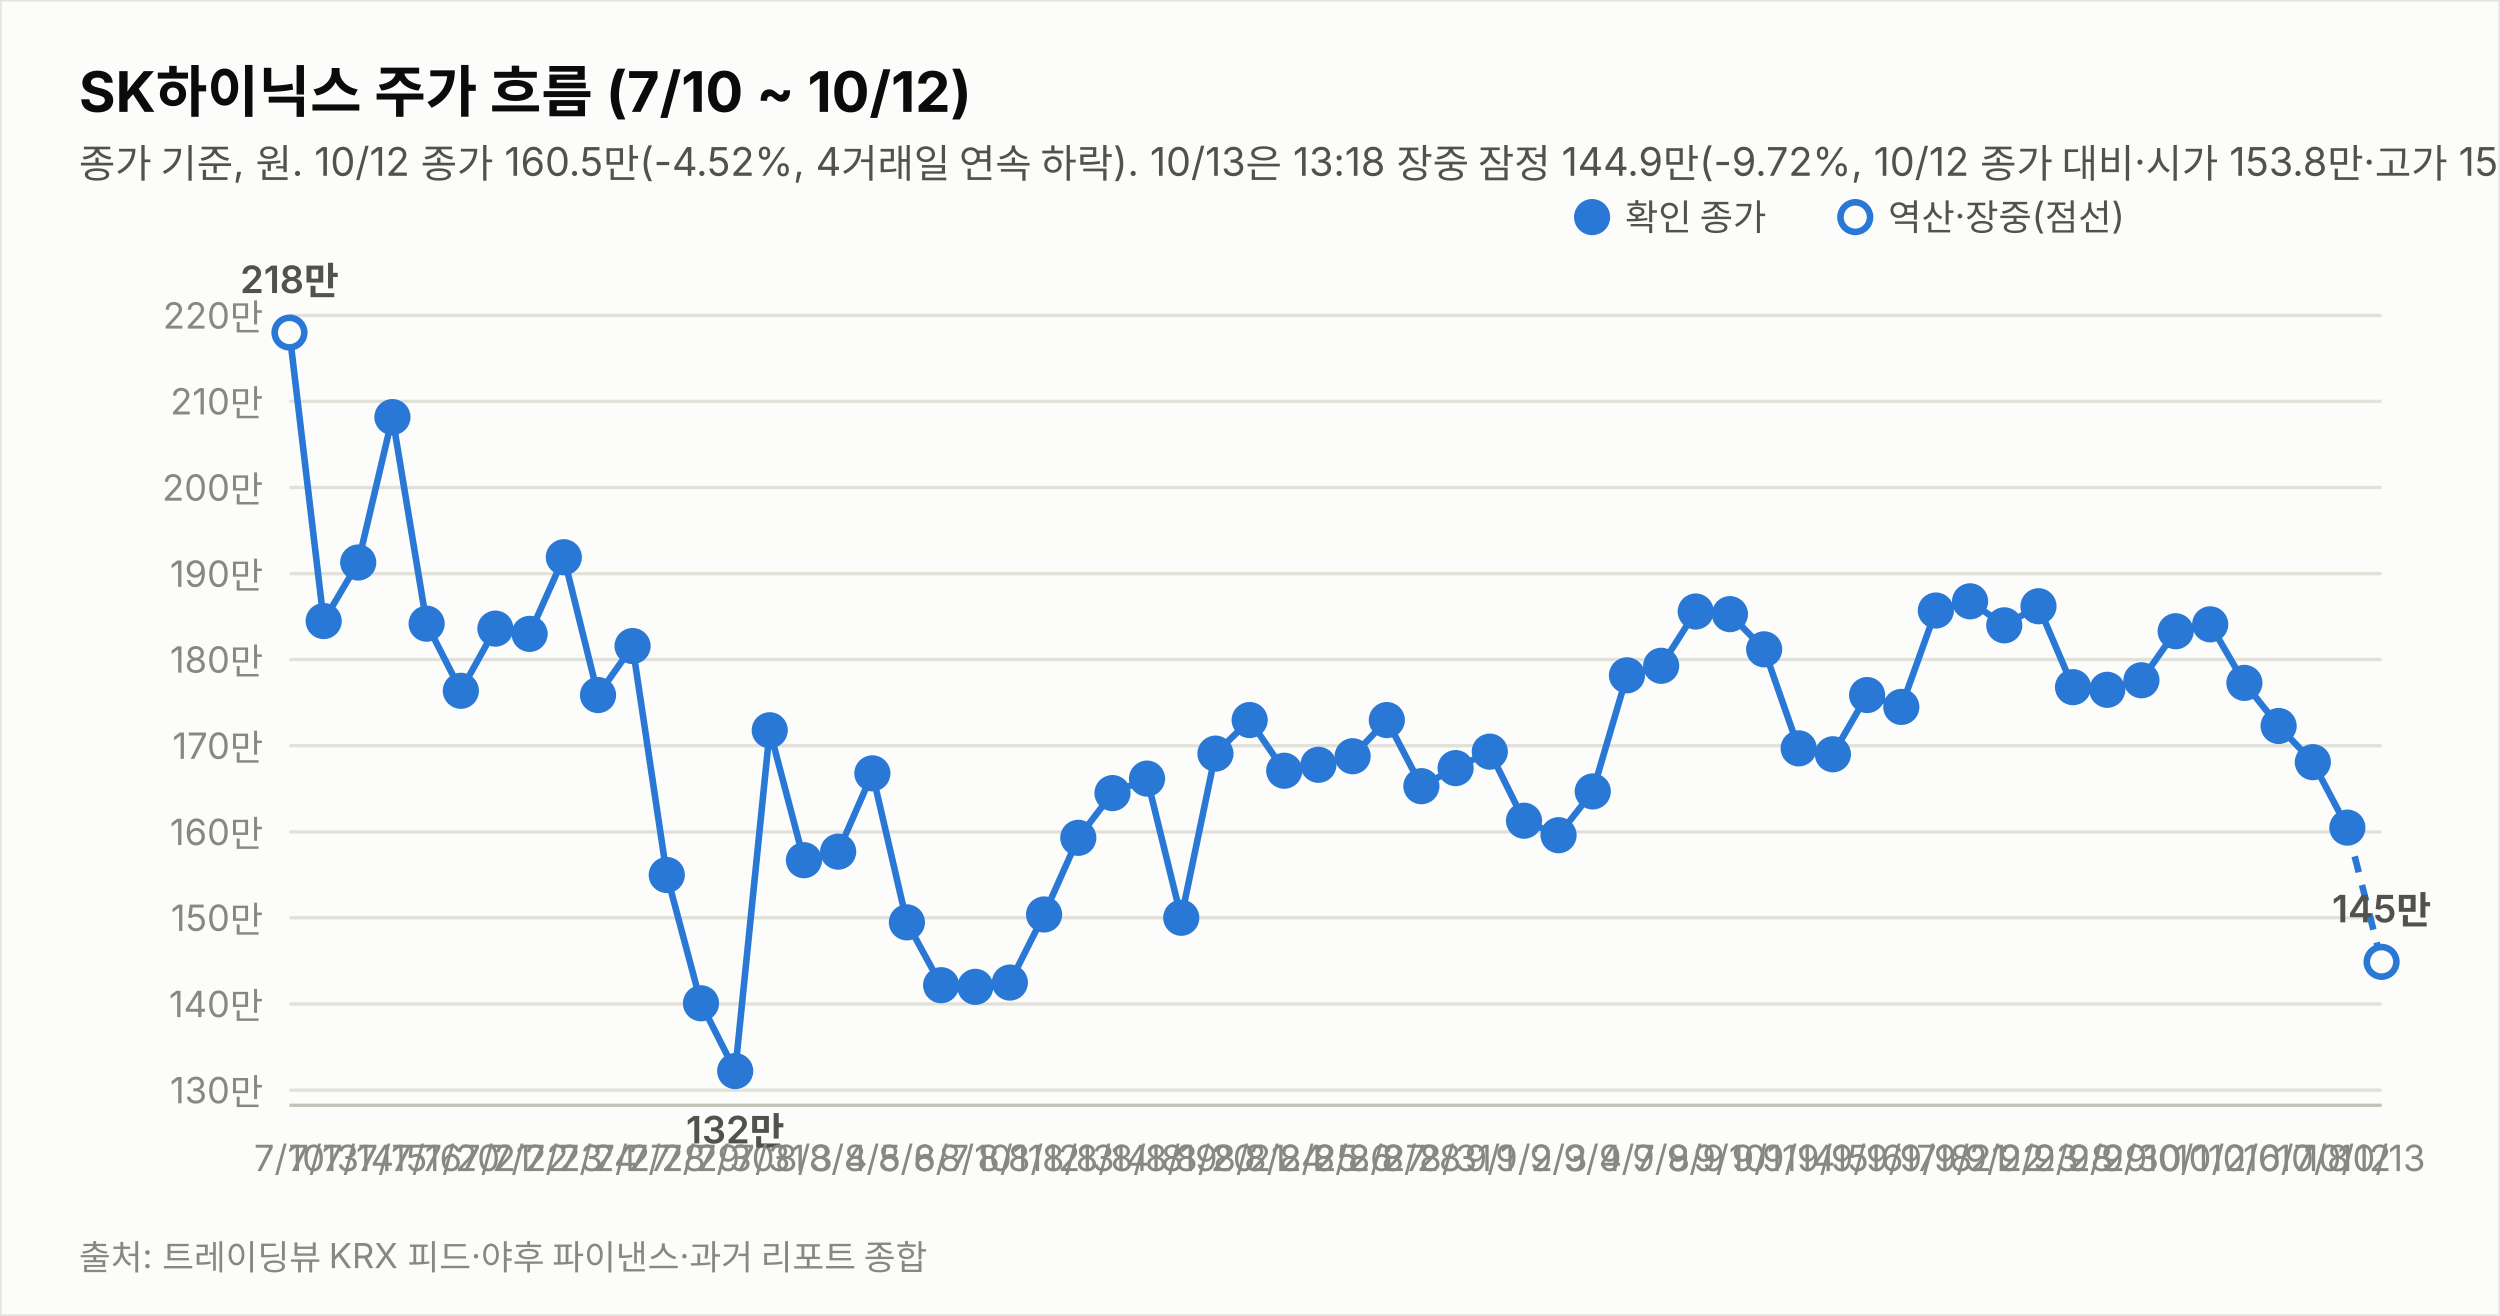
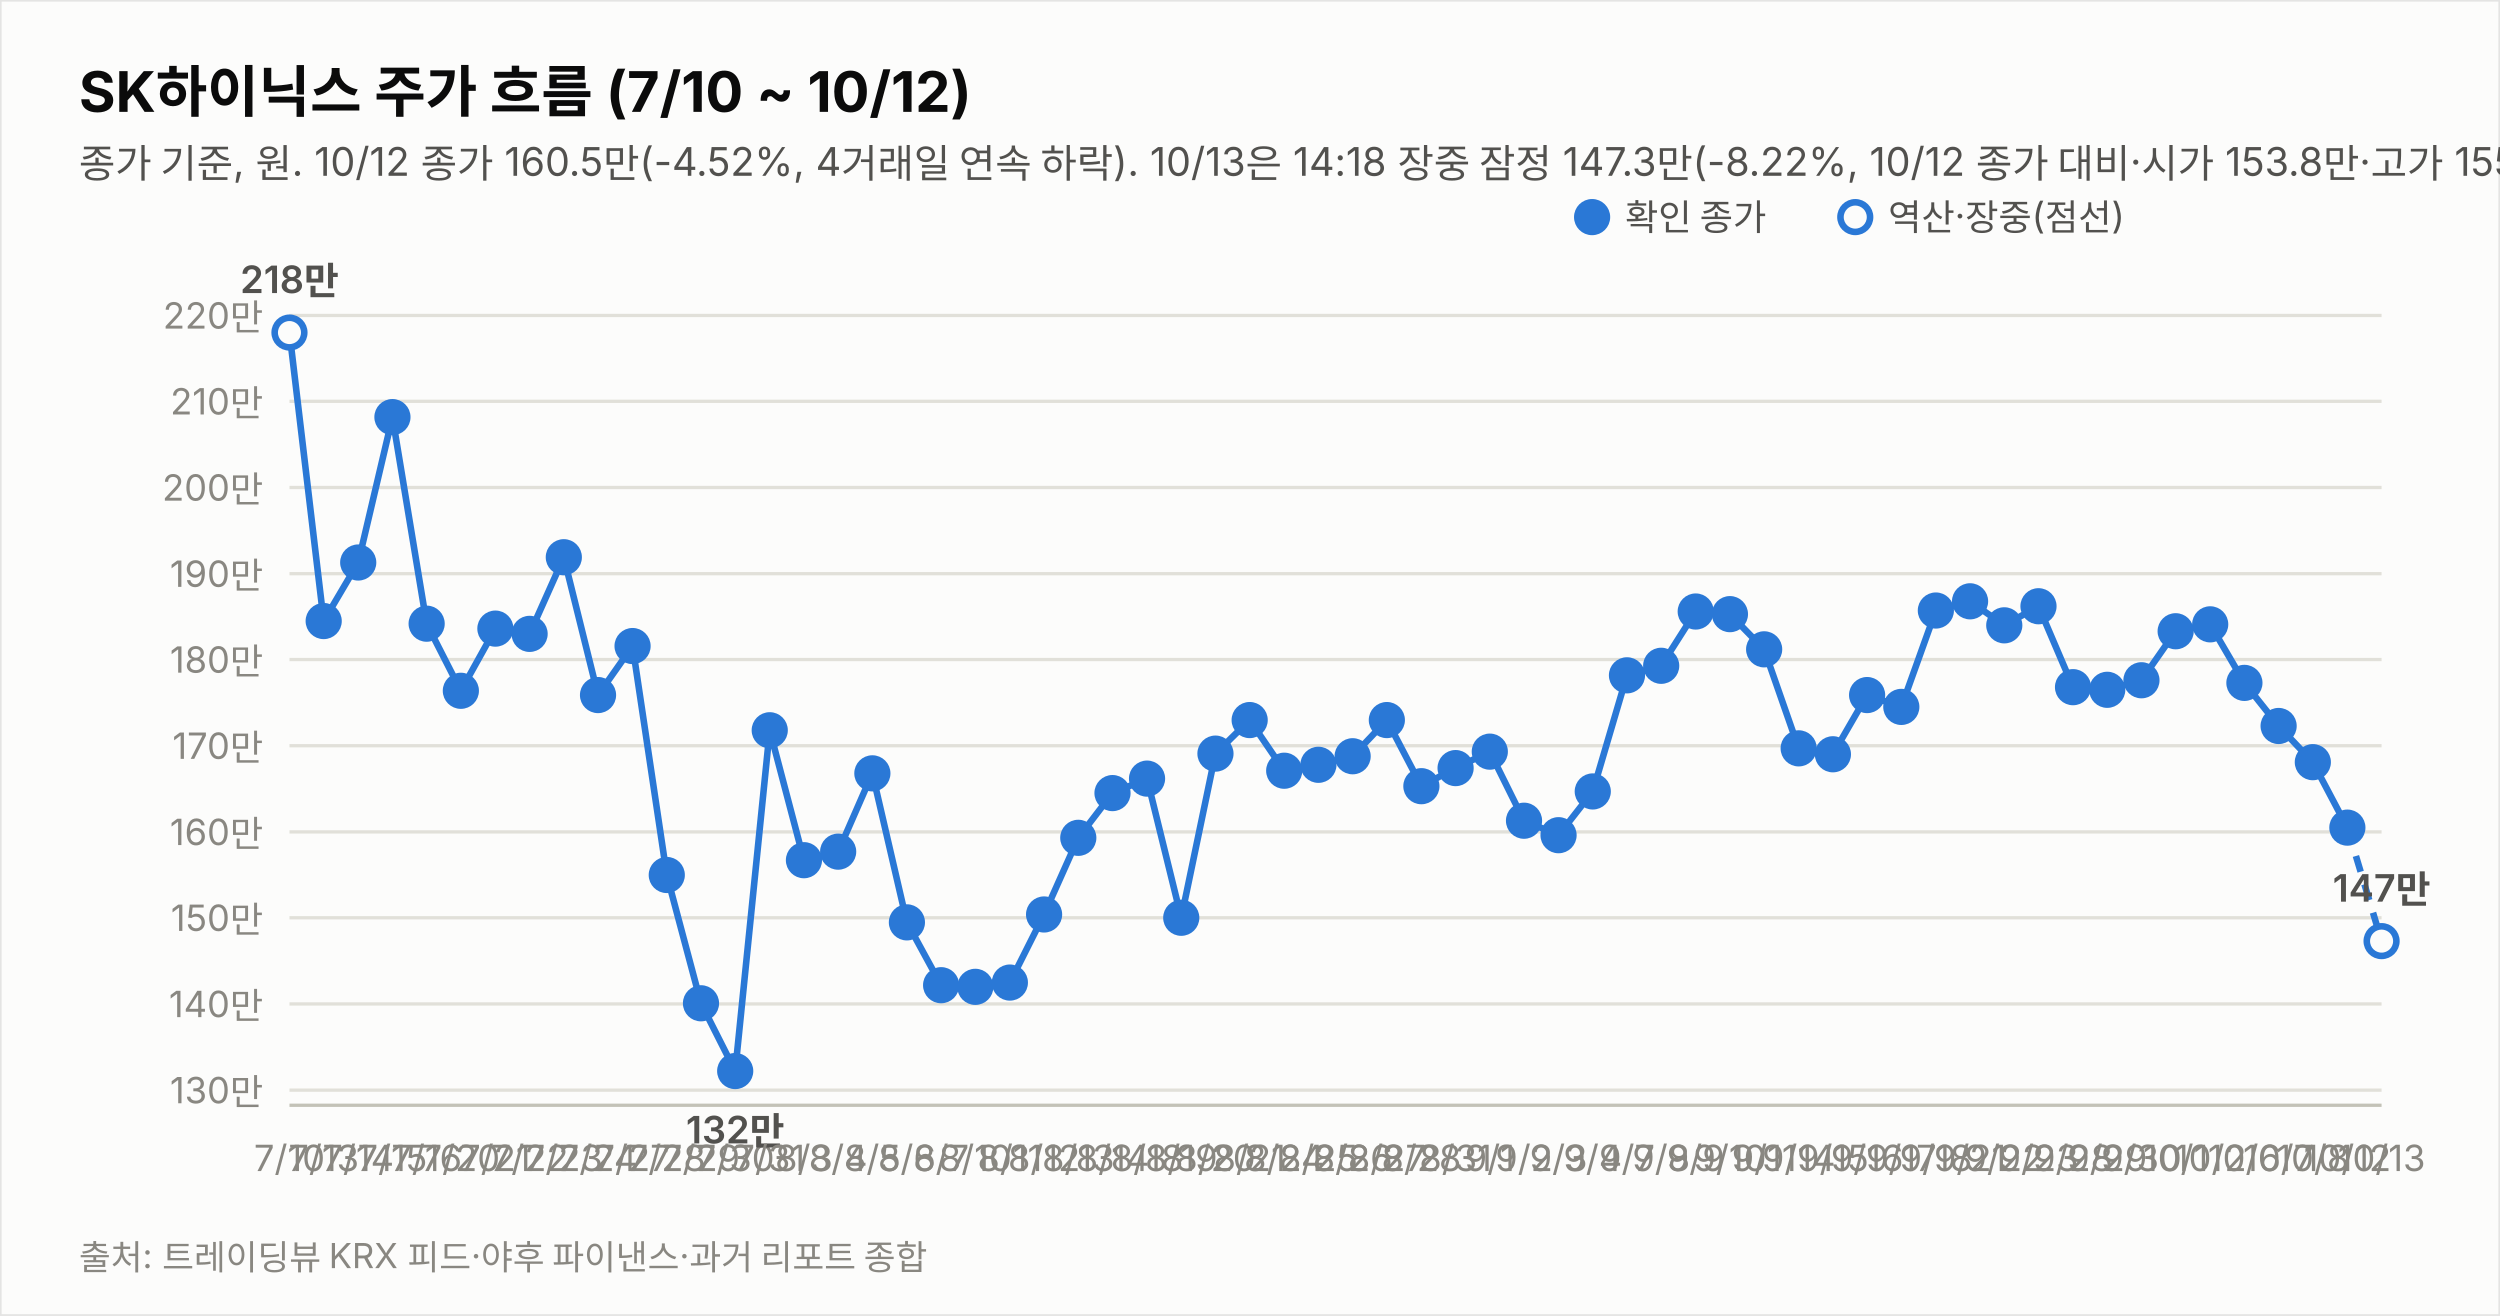
<svg xmlns="http://www.w3.org/2000/svg" width="760" height="400" viewBox="0 0 760 400" font-family="system-ui,-apple-system,&quot;Segoe UI&quot;,&quot;Malgun Gothic&quot;,&quot;Apple SD Gothic Neo&quot;,sans-serif">
  <rect width="760" height="400" fill="#fcfcfb" stroke="rgba(11,11,11,0.10)" />
  <text x="24" y="34" font-size="17" font-weight="700" fill="#0b0b0b">SK하이닉스 주가 흐름 (7/10 ~ 10/12)</text>
-   <text x="24" y="54" font-size="12" fill="#52514e">종가 기준, 원. 10/12 종가 160.5만(-4.52%, 4거래일 연속 하락). 10/13은 13:18 장중 잠정 144.9만(-9.72%, 10/12 종가 대비·시가 153.8만·고가 155.4만·저가 144.5만, 야후 20분 지연 시세). 지표는 10/13 13:18 잠정.</text>
+   <text x="24" y="54" font-size="12" fill="#52514e">종가 기준, 원. 10/12 종가 160.5만(-4.52%, 4거래일 연속 하락). 10/13은 14:18 장중 잠정 147.3만(-8.22%, 10/12 종가 대비·시가 153.8만·고가 155.4만·저가 143.1만, 야후 20분 지연 시세). 지표는 10/13 14:18 잠정.</text>
  <line x1="88" y1="331.4" x2="724" y2="331.4" stroke="#e1e0d9" stroke-width="1" />
  <text x="80" y="335.4" font-size="11" fill="#898781" text-anchor="end" style="font-variant-numeric:tabular-nums">130만</text>
  <line x1="88" y1="305.2" x2="724" y2="305.2" stroke="#e1e0d9" stroke-width="1" />
  <text x="80" y="309.2" font-size="11" fill="#898781" text-anchor="end" style="font-variant-numeric:tabular-nums">140만</text>
  <line x1="88" y1="279.0" x2="724" y2="279.0" stroke="#e1e0d9" stroke-width="1" />
  <text x="80" y="283.0" font-size="11" fill="#898781" text-anchor="end" style="font-variant-numeric:tabular-nums">150만</text>
  <line x1="88" y1="252.9" x2="724" y2="252.9" stroke="#e1e0d9" stroke-width="1" />
  <text x="80" y="256.9" font-size="11" fill="#898781" text-anchor="end" style="font-variant-numeric:tabular-nums">160만</text>
  <line x1="88" y1="226.7" x2="724" y2="226.7" stroke="#e1e0d9" stroke-width="1" />
  <text x="80" y="230.7" font-size="11" fill="#898781" text-anchor="end" style="font-variant-numeric:tabular-nums">170만</text>
  <line x1="88" y1="200.5" x2="724" y2="200.5" stroke="#e1e0d9" stroke-width="1" />
  <text x="80" y="204.5" font-size="11" fill="#898781" text-anchor="end" style="font-variant-numeric:tabular-nums">180만</text>
  <line x1="88" y1="174.4" x2="724" y2="174.4" stroke="#e1e0d9" stroke-width="1" />
  <text x="80" y="178.4" font-size="11" fill="#898781" text-anchor="end" style="font-variant-numeric:tabular-nums">190만</text>
  <line x1="88" y1="148.2" x2="724" y2="148.2" stroke="#e1e0d9" stroke-width="1" />
  <text x="80" y="152.2" font-size="11" fill="#898781" text-anchor="end" style="font-variant-numeric:tabular-nums">200만</text>
  <line x1="88" y1="122.0" x2="724" y2="122.0" stroke="#e1e0d9" stroke-width="1" />
  <text x="80" y="126.0" font-size="11" fill="#898781" text-anchor="end" style="font-variant-numeric:tabular-nums">210만</text>
  <line x1="88" y1="95.9" x2="724" y2="95.9" stroke="#e1e0d9" stroke-width="1" />
  <text x="80" y="99.9" font-size="11" fill="#898781" text-anchor="end" style="font-variant-numeric:tabular-nums">220만</text>
  <line x1="88" y1="336" x2="724" y2="336" stroke="#c3c2b7" stroke-width="1" />
  <path d="M88.0,101.1 L98.4,188.8 L108.9,171.0 L119.3,126.8 L129.7,189.6 L140.1,210.0 L150.6,191.1 L161.0,192.7 L171.4,169.4 L181.8,211.3 L192.3,196.4 L202.7,266.0 L213.1,305.0 L223.5,325.6 L234.0,222.0 L244.4,261.5 L254.8,258.9 L265.2,235.1 L275.7,280.4 L286.1,299.5 L296.5,300.0 L307.0,298.7 L317.4,278.0 L327.8,254.7 L338.2,241.1 L348.7,236.7 L359.1,279.0 L369.5,229.1 L379.9,218.9 L390.4,234.3 L400.8,232.5 L411.2,229.9 L421.6,218.9 L432.1,239.0 L442.5,233.5 L452.9,228.5 L463.3,249.5 L473.8,253.9 L484.2,240.6 L494.6,205.3 L505.0,202.4 L515.5,185.9 L525.9,186.7 L536.3,197.4 L546.8,227.5 L557.2,229.3 L567.6,211.3 L578.0,214.9 L588.5,185.6 L598.9,182.8 L609.3,190.1 L619.7,184.3 L630.2,208.9 L640.6,209.7 L651.0,206.8 L661.4,191.9 L671.9,189.8 L682.3,207.6 L692.7,220.7 L703.1,231.7 L713.6,251.6" fill="none" stroke="#2a78d6" stroke-width="2" />
-   <path d="M713.6,251.6 L724.0,292.4" fill="none" stroke="#2a78d6" stroke-width="2" stroke-dasharray="5 4" />
+   <path d="M713.6,251.6 L724.0,286.1" fill="none" stroke="#2a78d6" stroke-width="2" stroke-dasharray="5 4" />
  <circle cx="88.0" cy="101.1" r="4.5" fill="#fcfcfb" stroke="#2a78d6" stroke-width="2" />
  <text x="88.0" y="356" font-size="11" fill="#898781" text-anchor="middle">7/10</text>
  <text x="88.0" y="89.1" font-size="11.5" font-weight="600" fill="#52514e" text-anchor="middle" style="font-variant-numeric:tabular-nums">218만</text>
  <circle cx="98.4" cy="188.8" r="4.5" fill="#2a78d6" stroke="#2a78d6" stroke-width="2" />
  <text x="98.4" y="356" font-size="11" fill="#898781" text-anchor="middle">7/13</text>
  <circle cx="108.9" cy="171.0" r="4.5" fill="#2a78d6" stroke="#2a78d6" stroke-width="2" />
  <text x="108.9" y="356" font-size="11" fill="#898781" text-anchor="middle">7/14</text>
  <circle cx="119.3" cy="126.8" r="4.5" fill="#2a78d6" stroke="#2a78d6" stroke-width="2" />
  <text x="119.3" y="356" font-size="11" fill="#898781" text-anchor="middle">7/15</text>
  <circle cx="129.7" cy="189.6" r="4.5" fill="#2a78d6" stroke="#2a78d6" stroke-width="2" />
  <text x="129.7" y="356" font-size="11" fill="#898781" text-anchor="middle">7/16</text>
  <circle cx="140.1" cy="210.0" r="4.5" fill="#2a78d6" stroke="#2a78d6" stroke-width="2" />
  <text x="140.1" y="356" font-size="11" fill="#898781" text-anchor="middle">7/20</text>
  <circle cx="150.6" cy="191.1" r="4.5" fill="#2a78d6" stroke="#2a78d6" stroke-width="2" />
  <text x="150.6" y="356" font-size="11" fill="#898781" text-anchor="middle">7/21</text>
  <circle cx="161.0" cy="192.7" r="4.5" fill="#2a78d6" stroke="#2a78d6" stroke-width="2" />
  <text x="161.0" y="356" font-size="11" fill="#898781" text-anchor="middle">7/22</text>
  <circle cx="171.4" cy="169.4" r="4.5" fill="#2a78d6" stroke="#2a78d6" stroke-width="2" />
  <text x="171.4" y="356" font-size="11" fill="#898781" text-anchor="middle">7/23</text>
  <circle cx="181.8" cy="211.3" r="4.5" fill="#2a78d6" stroke="#2a78d6" stroke-width="2" />
  <text x="181.8" y="356" font-size="11" fill="#898781" text-anchor="middle">7/24</text>
  <circle cx="192.3" cy="196.4" r="4.5" fill="#2a78d6" stroke="#2a78d6" stroke-width="2" />
  <text x="192.3" y="356" font-size="11" fill="#898781" text-anchor="middle">7/27</text>
  <circle cx="202.7" cy="266.0" r="4.5" fill="#2a78d6" stroke="#2a78d6" stroke-width="2" />
  <text x="202.7" y="356" font-size="11" fill="#898781" text-anchor="middle">7/28</text>
  <circle cx="213.1" cy="305.0" r="4.5" fill="#2a78d6" stroke="#2a78d6" stroke-width="2" />
  <text x="213.1" y="356" font-size="11" fill="#898781" text-anchor="middle">7/29</text>
  <circle cx="223.5" cy="325.6" r="4.5" fill="#2a78d6" stroke="#2a78d6" stroke-width="2" />
  <text x="223.5" y="356" font-size="11" fill="#898781" text-anchor="middle">7/30</text>
  <text x="223.5" y="347.6" font-size="11.5" font-weight="600" fill="#52514e" text-anchor="middle" style="font-variant-numeric:tabular-nums">132만</text>
  <circle cx="234.0" cy="222.0" r="4.5" fill="#2a78d6" stroke="#2a78d6" stroke-width="2" />
  <text x="234.0" y="356" font-size="11" fill="#898781" text-anchor="middle">7/31</text>
  <circle cx="244.4" cy="261.5" r="4.5" fill="#2a78d6" stroke="#2a78d6" stroke-width="2" />
  <text x="244.4" y="356" font-size="11" fill="#898781" text-anchor="middle">8/3</text>
  <circle cx="254.8" cy="258.9" r="4.5" fill="#2a78d6" stroke="#2a78d6" stroke-width="2" />
  <text x="254.8" y="356" font-size="11" fill="#898781" text-anchor="middle">8/4</text>
  <circle cx="265.2" cy="235.1" r="4.5" fill="#2a78d6" stroke="#2a78d6" stroke-width="2" />
  <text x="265.2" y="356" font-size="11" fill="#898781" text-anchor="middle">8/5</text>
  <circle cx="275.7" cy="280.4" r="4.5" fill="#2a78d6" stroke="#2a78d6" stroke-width="2" />
  <text x="275.7" y="356" font-size="11" fill="#898781" text-anchor="middle">8/6</text>
  <circle cx="286.1" cy="299.5" r="4.5" fill="#2a78d6" stroke="#2a78d6" stroke-width="2" />
  <text x="286.1" y="356" font-size="11" fill="#898781" text-anchor="middle">8/7</text>
  <circle cx="296.5" cy="300.0" r="4.5" fill="#2a78d6" stroke="#2a78d6" stroke-width="2" />
  <text x="296.5" y="356" font-size="11" fill="#898781" text-anchor="middle">8/10</text>
  <circle cx="307.0" cy="298.7" r="4.5" fill="#2a78d6" stroke="#2a78d6" stroke-width="2" />
  <text x="307.0" y="356" font-size="11" fill="#898781" text-anchor="middle">8/11</text>
  <circle cx="317.4" cy="278.0" r="4.5" fill="#2a78d6" stroke="#2a78d6" stroke-width="2" />
  <text x="317.4" y="356" font-size="11" fill="#898781" text-anchor="middle">8/12</text>
  <circle cx="327.8" cy="254.7" r="4.5" fill="#2a78d6" stroke="#2a78d6" stroke-width="2" />
  <text x="327.8" y="356" font-size="11" fill="#898781" text-anchor="middle">8/13</text>
  <circle cx="338.2" cy="241.1" r="4.5" fill="#2a78d6" stroke="#2a78d6" stroke-width="2" />
  <text x="338.2" y="356" font-size="11" fill="#898781" text-anchor="middle">8/14</text>
  <circle cx="348.7" cy="236.7" r="4.5" fill="#2a78d6" stroke="#2a78d6" stroke-width="2" />
  <text x="348.7" y="356" font-size="11" fill="#898781" text-anchor="middle">8/18</text>
  <circle cx="359.1" cy="279.0" r="4.5" fill="#2a78d6" stroke="#2a78d6" stroke-width="2" />
  <text x="359.1" y="356" font-size="11" fill="#898781" text-anchor="middle">8/19</text>
  <circle cx="369.5" cy="229.1" r="4.5" fill="#2a78d6" stroke="#2a78d6" stroke-width="2" />
  <text x="369.5" y="356" font-size="11" fill="#898781" text-anchor="middle">8/20</text>
  <circle cx="379.9" cy="218.9" r="4.5" fill="#2a78d6" stroke="#2a78d6" stroke-width="2" />
  <text x="379.9" y="356" font-size="11" fill="#898781" text-anchor="middle">8/21</text>
  <circle cx="390.4" cy="234.3" r="4.5" fill="#2a78d6" stroke="#2a78d6" stroke-width="2" />
  <text x="390.4" y="356" font-size="11" fill="#898781" text-anchor="middle">8/24</text>
  <circle cx="400.8" cy="232.5" r="4.5" fill="#2a78d6" stroke="#2a78d6" stroke-width="2" />
  <text x="400.8" y="356" font-size="11" fill="#898781" text-anchor="middle">8/25</text>
  <circle cx="411.2" cy="229.9" r="4.5" fill="#2a78d6" stroke="#2a78d6" stroke-width="2" />
  <text x="411.2" y="356" font-size="11" fill="#898781" text-anchor="middle">8/26</text>
  <circle cx="421.6" cy="218.9" r="4.5" fill="#2a78d6" stroke="#2a78d6" stroke-width="2" />
  <text x="421.6" y="356" font-size="11" fill="#898781" text-anchor="middle">8/27</text>
  <circle cx="432.1" cy="239.0" r="4.5" fill="#2a78d6" stroke="#2a78d6" stroke-width="2" />
  <text x="432.1" y="356" font-size="11" fill="#898781" text-anchor="middle">8/28</text>
  <circle cx="442.5" cy="233.5" r="4.5" fill="#2a78d6" stroke="#2a78d6" stroke-width="2" />
  <text x="442.5" y="356" font-size="11" fill="#898781" text-anchor="middle">8/31</text>
  <circle cx="452.9" cy="228.5" r="4.5" fill="#2a78d6" stroke="#2a78d6" stroke-width="2" />
  <text x="452.9" y="356" font-size="11" fill="#898781" text-anchor="middle">9/1</text>
  <circle cx="463.3" cy="249.5" r="4.5" fill="#2a78d6" stroke="#2a78d6" stroke-width="2" />
  <text x="463.3" y="356" font-size="11" fill="#898781" text-anchor="middle">9/2</text>
  <circle cx="473.8" cy="253.9" r="4.5" fill="#2a78d6" stroke="#2a78d6" stroke-width="2" />
  <text x="473.8" y="356" font-size="11" fill="#898781" text-anchor="middle">9/3</text>
  <circle cx="484.2" cy="240.6" r="4.5" fill="#2a78d6" stroke="#2a78d6" stroke-width="2" />
  <text x="484.2" y="356" font-size="11" fill="#898781" text-anchor="middle">9/4</text>
  <circle cx="494.6" cy="205.3" r="4.5" fill="#2a78d6" stroke="#2a78d6" stroke-width="2" />
  <text x="494.6" y="356" font-size="11" fill="#898781" text-anchor="middle">9/7</text>
  <circle cx="505.0" cy="202.4" r="4.5" fill="#2a78d6" stroke="#2a78d6" stroke-width="2" />
  <text x="505.0" y="356" font-size="11" fill="#898781" text-anchor="middle">9/8</text>
  <circle cx="515.5" cy="185.9" r="4.5" fill="#2a78d6" stroke="#2a78d6" stroke-width="2" />
  <text x="515.5" y="356" font-size="11" fill="#898781" text-anchor="middle">9/9</text>
  <circle cx="525.9" cy="186.7" r="4.5" fill="#2a78d6" stroke="#2a78d6" stroke-width="2" />
  <text x="525.9" y="356" font-size="11" fill="#898781" text-anchor="middle">9/10</text>
  <circle cx="536.3" cy="197.4" r="4.5" fill="#2a78d6" stroke="#2a78d6" stroke-width="2" />
  <text x="536.3" y="356" font-size="11" fill="#898781" text-anchor="middle">9/11</text>
  <circle cx="546.8" cy="227.5" r="4.5" fill="#2a78d6" stroke="#2a78d6" stroke-width="2" />
  <text x="546.8" y="356" font-size="11" fill="#898781" text-anchor="middle">9/14</text>
  <circle cx="557.2" cy="229.3" r="4.5" fill="#2a78d6" stroke="#2a78d6" stroke-width="2" />
  <text x="557.2" y="356" font-size="11" fill="#898781" text-anchor="middle">9/15</text>
  <circle cx="567.6" cy="211.3" r="4.5" fill="#2a78d6" stroke="#2a78d6" stroke-width="2" />
  <text x="567.6" y="356" font-size="11" fill="#898781" text-anchor="middle">9/16</text>
  <circle cx="578.0" cy="214.9" r="4.5" fill="#2a78d6" stroke="#2a78d6" stroke-width="2" />
  <text x="578.0" y="356" font-size="11" fill="#898781" text-anchor="middle">9/17</text>
  <circle cx="588.5" cy="185.6" r="4.5" fill="#2a78d6" stroke="#2a78d6" stroke-width="2" />
  <text x="588.5" y="356" font-size="11" fill="#898781" text-anchor="middle">9/18</text>
  <circle cx="598.9" cy="182.8" r="4.5" fill="#2a78d6" stroke="#2a78d6" stroke-width="2" />
  <text x="598.9" y="356" font-size="11" fill="#898781" text-anchor="middle">9/21</text>
  <circle cx="609.3" cy="190.1" r="4.5" fill="#2a78d6" stroke="#2a78d6" stroke-width="2" />
  <text x="609.3" y="356" font-size="11" fill="#898781" text-anchor="middle">9/22</text>
  <circle cx="619.7" cy="184.3" r="4.5" fill="#2a78d6" stroke="#2a78d6" stroke-width="2" />
  <text x="619.7" y="356" font-size="11" fill="#898781" text-anchor="middle">9/23</text>
  <circle cx="630.2" cy="208.9" r="4.5" fill="#2a78d6" stroke="#2a78d6" stroke-width="2" />
  <text x="630.2" y="356" font-size="11" fill="#898781" text-anchor="middle">9/28</text>
  <circle cx="640.6" cy="209.7" r="4.5" fill="#2a78d6" stroke="#2a78d6" stroke-width="2" />
  <text x="640.6" y="356" font-size="11" fill="#898781" text-anchor="middle">9/29</text>
  <circle cx="651.0" cy="206.8" r="4.5" fill="#2a78d6" stroke="#2a78d6" stroke-width="2" />
  <text x="651.0" y="356" font-size="11" fill="#898781" text-anchor="middle">9/30</text>
  <circle cx="661.4" cy="191.9" r="4.5" fill="#2a78d6" stroke="#2a78d6" stroke-width="2" />
  <text x="661.4" y="356" font-size="11" fill="#898781" text-anchor="middle">10/1</text>
  <circle cx="671.9" cy="189.8" r="4.5" fill="#2a78d6" stroke="#2a78d6" stroke-width="2" />
  <text x="671.9" y="356" font-size="11" fill="#898781" text-anchor="middle">10/2</text>
  <circle cx="682.3" cy="207.6" r="4.5" fill="#2a78d6" stroke="#2a78d6" stroke-width="2" />
  <text x="682.3" y="356" font-size="11" fill="#898781" text-anchor="middle">10/6</text>
  <circle cx="692.7" cy="220.7" r="4.5" fill="#2a78d6" stroke="#2a78d6" stroke-width="2" />
  <text x="692.7" y="356" font-size="11" fill="#898781" text-anchor="middle">10/7</text>
  <circle cx="703.1" cy="231.7" r="4.5" fill="#2a78d6" stroke="#2a78d6" stroke-width="2" />
  <text x="703.1" y="356" font-size="11" fill="#898781" text-anchor="middle">10/8</text>
  <circle cx="713.6" cy="251.6" r="4.5" fill="#2a78d6" stroke="#2a78d6" stroke-width="2" />
  <text x="713.6" y="356" font-size="11" fill="#898781" text-anchor="middle">10/12</text>
-   <circle cx="724.0" cy="292.4" r="4.5" fill="#fcfcfb" stroke="#2a78d6" stroke-width="2" />
+   <circle cx="724.0" cy="286.1" r="4.5" fill="#fcfcfb" stroke="#2a78d6" stroke-width="2" />
  <text x="724.0" y="356" font-size="11" fill="#898781" text-anchor="middle">10/13</text>
-   <text x="724.0" y="280.4" font-size="11.5" font-weight="600" fill="#52514e" text-anchor="middle" style="font-variant-numeric:tabular-nums">145만</text>
+   <text x="724.0" y="274.1" font-size="11.5" font-weight="600" fill="#52514e" text-anchor="middle" style="font-variant-numeric:tabular-nums">147만</text>
  <circle cx="484" cy="66" r="4.5" fill="#2a78d6" stroke="#2a78d6" stroke-width="2" />
  <text x="494" y="70" font-size="11" fill="#52514e">확인 종가</text>
  <circle cx="564" cy="66" r="4.5" fill="#fcfcfb" stroke="#2a78d6" stroke-width="2" />
  <text x="574" y="70" font-size="11" fill="#52514e">역산·장중(점선)</text>
  <text x="24" y="386" font-size="10.5" fill="#898781">출처: 트레이딩뷰 KRX 피드·야후 파이낸스·과거 리포트 종합</text>
</svg>
